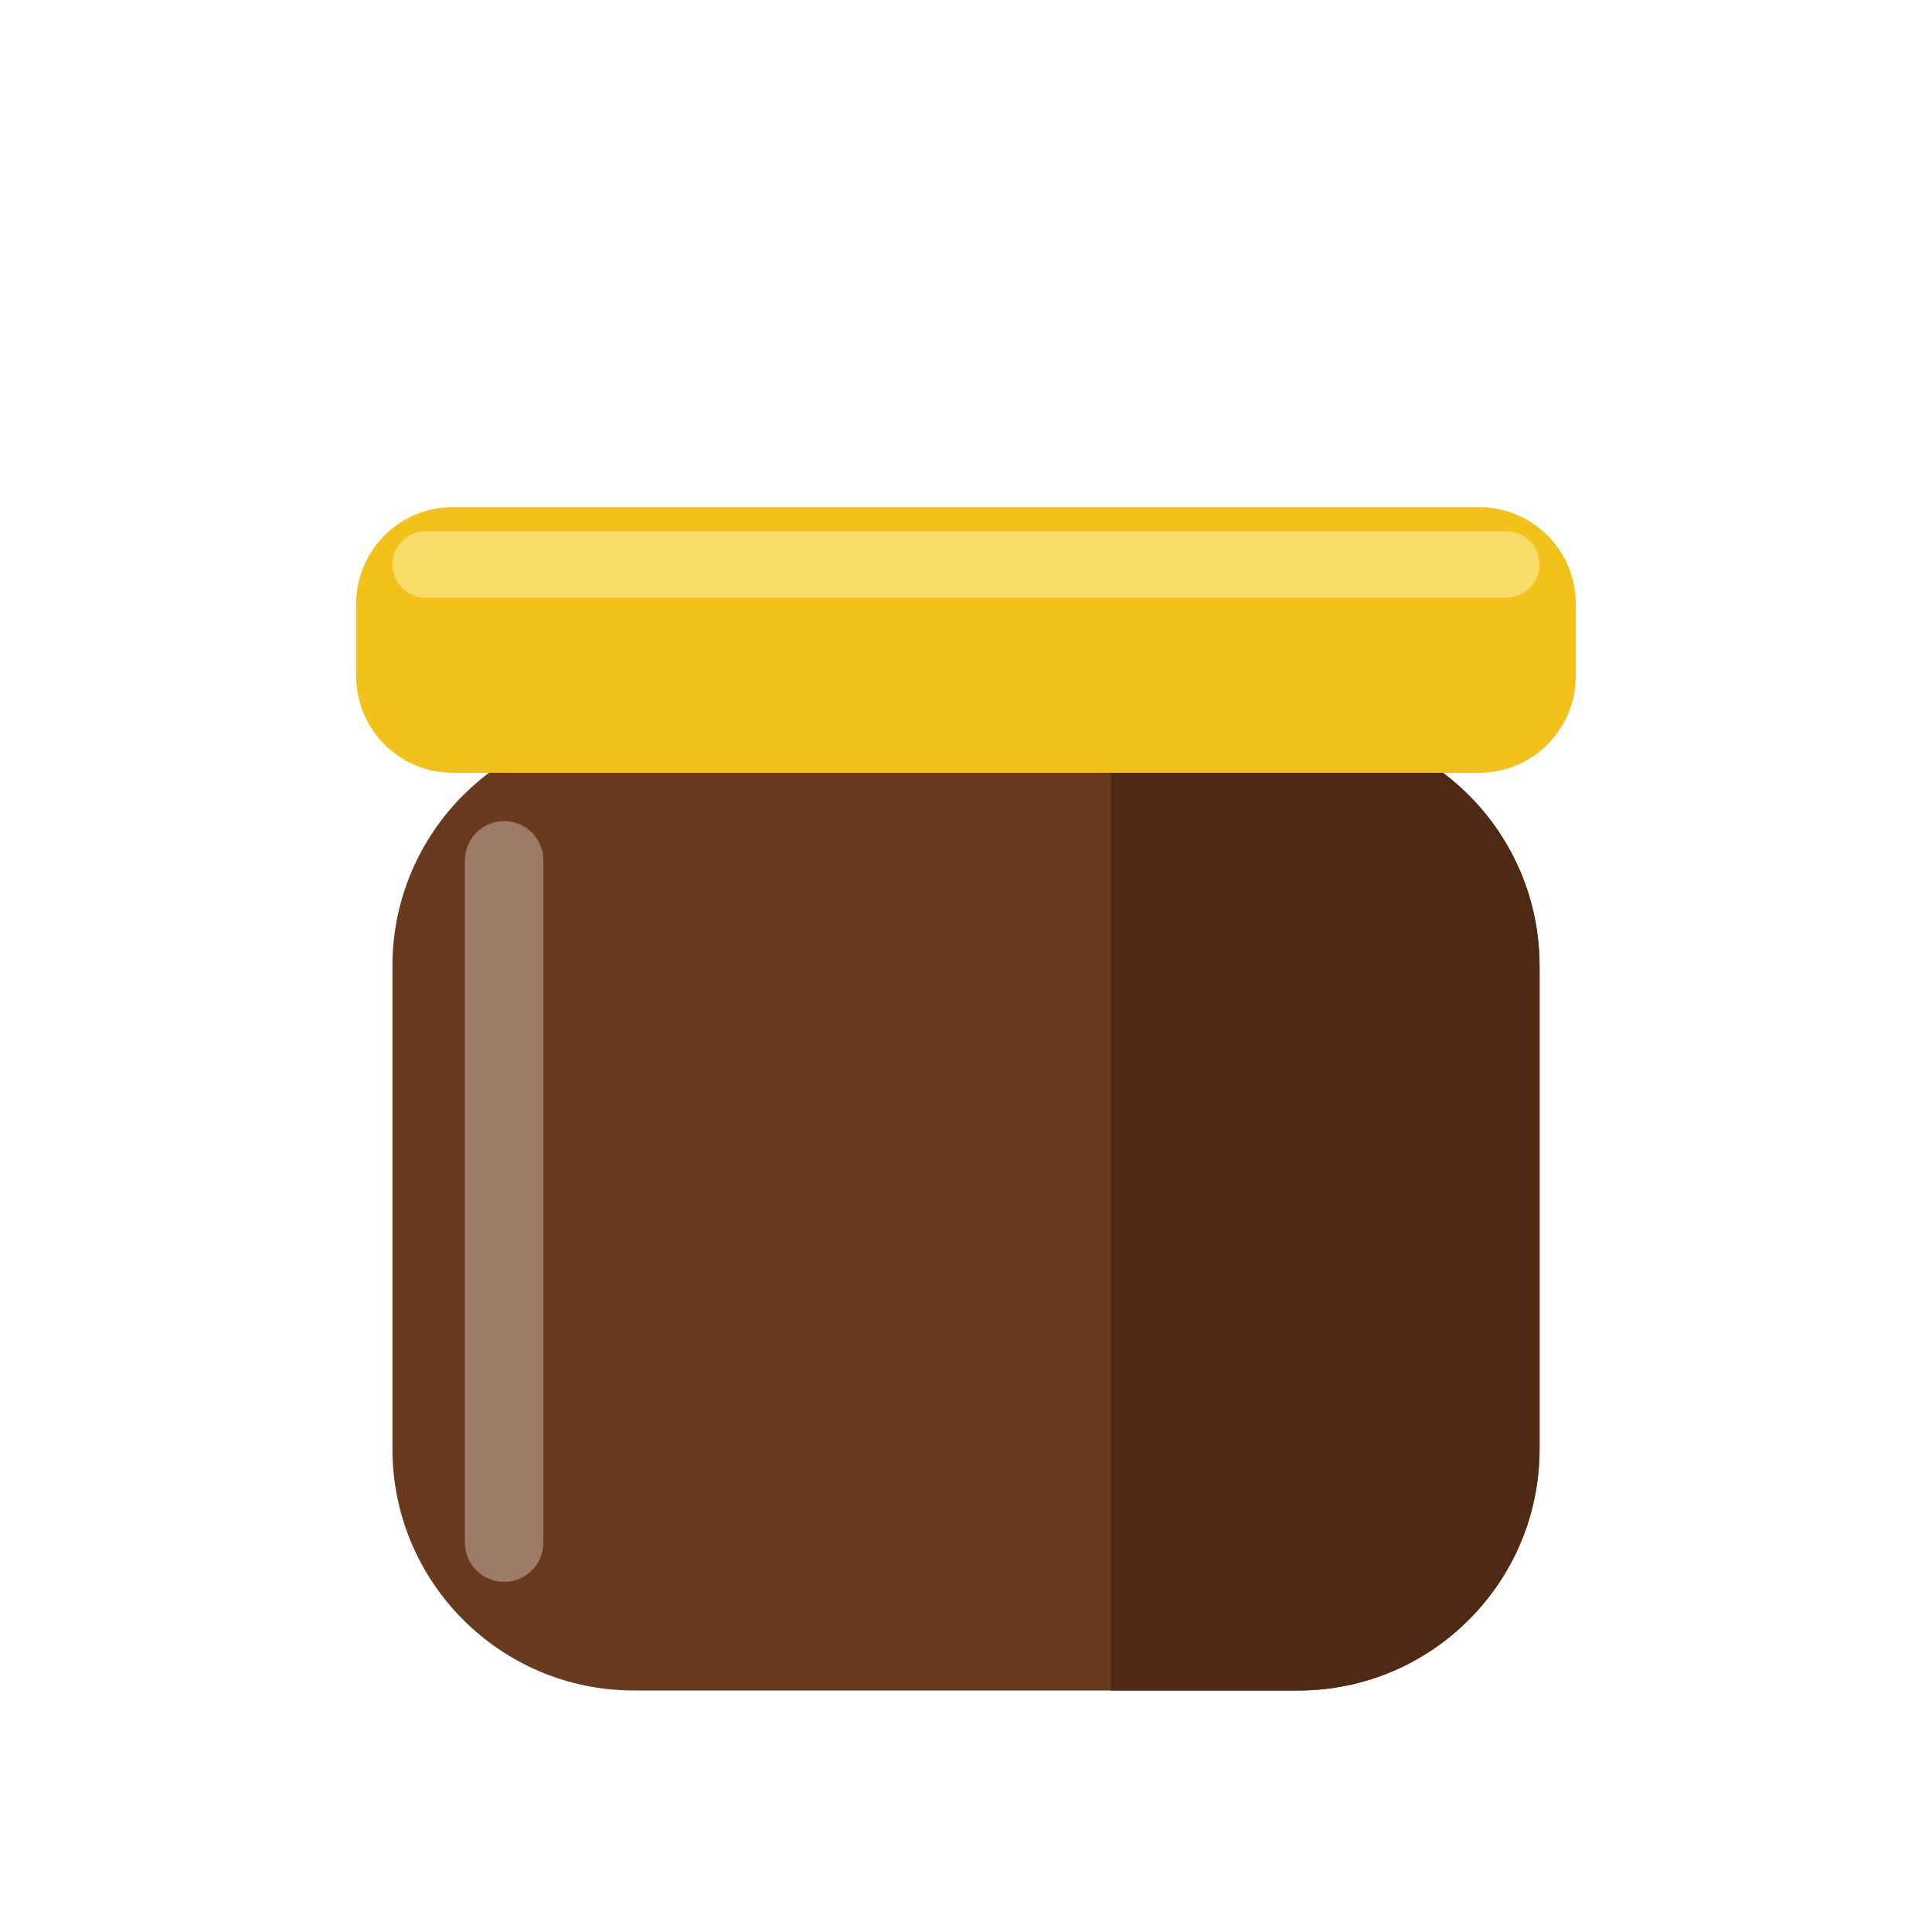
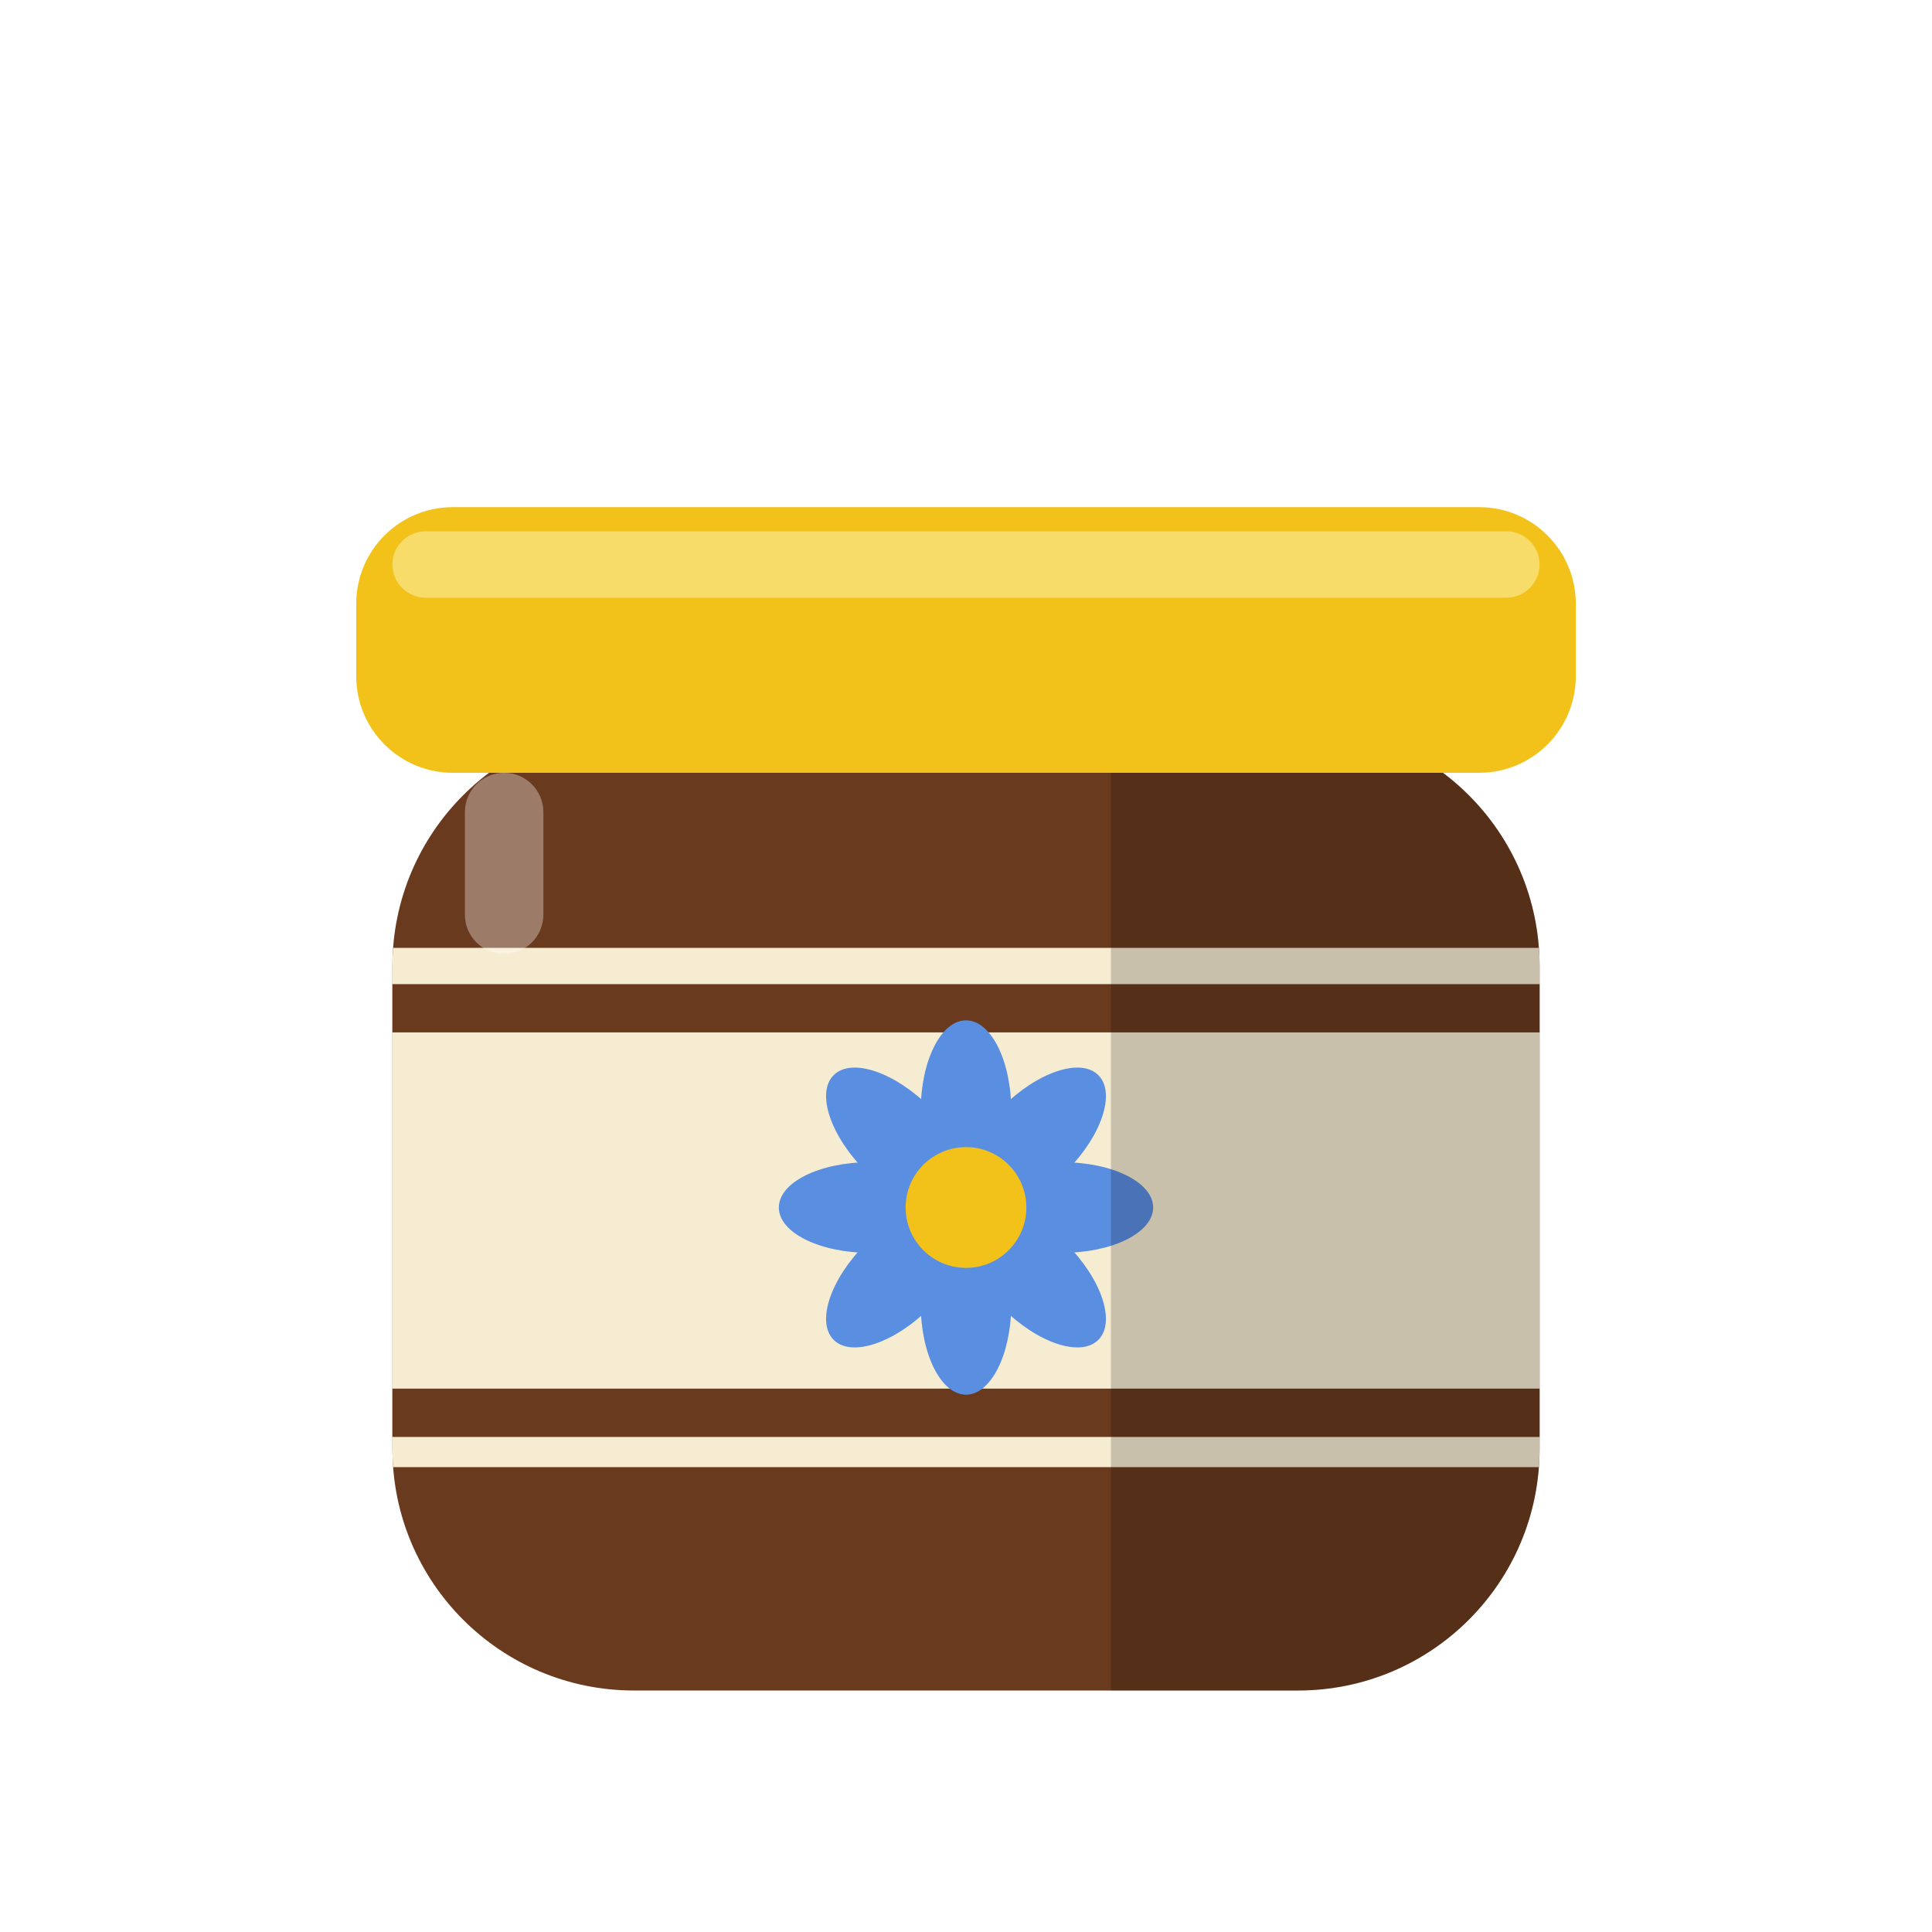
<svg xmlns="http://www.w3.org/2000/svg" viewBox="0 0 32 32">
  <rect width="19" height="16" x="6.5" y="12" fill="#6a3a1e" rx="4" />
-   <clipPath id="my5">
-     <rect width="19" height="16" x="6.5" y="12" fill="#000" rx="4" />
+   <clipPath id="ch5">
+     <rect width="19" height="16" x="6.5" y="12" rx="4" />
  </clipPath>
-   <g clip-path="url(#my5)">
-     <rect width="10" height="32" x="18.4" y="0" fill="#4e2a14" rx="0" />
+   <g clip-path="url(#ch5)">
+     <rect width="19" height="8.6" x="6.5" y="15.7" fill="#f6ecd2" />
+     <rect width="19" height=".8" x="6.5" y="16.3" fill="#6a3a1e" />
+     <rect width="19" height=".8" x="6.5" y="23" fill="#6a3a1e" />
+     <ellipse cx="16" cy="18.4" rx=".75" ry="1.5" fill="#5a8ee0" transform="rotate(0 16 20)" />
+     <ellipse cx="16" cy="18.4" rx=".75" ry="1.5" fill="#5a8ee0" transform="rotate(45 16 20)" />
+     <ellipse cx="16" cy="18.4" rx=".75" ry="1.5" fill="#5a8ee0" transform="rotate(90 16 20)" />
+     <ellipse cx="16" cy="18.4" rx=".75" ry="1.5" fill="#5a8ee0" transform="rotate(135 16 20)" />
+     <ellipse cx="16" cy="18.4" rx=".75" ry="1.5" fill="#5a8ee0" transform="rotate(180 16 20)" />
+     <ellipse cx="16" cy="18.4" rx=".75" ry="1.5" fill="#5a8ee0" transform="rotate(225 16 20)" />
+     <ellipse cx="16" cy="18.4" rx=".75" ry="1.5" fill="#5a8ee0" transform="rotate(270 16 20)" />
+     <ellipse cx="16" cy="18.4" rx=".75" ry="1.5" fill="#5a8ee0" transform="rotate(315 16 20)" />
+     <circle cx="16" cy="20" r="1" fill="#f2c21a" />
+     <rect width="10" height="32" x="18.4" y="0" fill="#00000030" />
  </g>
-   <rect width="1.3" height="12.6" x="7.7" y="13.6" fill="#ffffff55" rx="0.65" />
+   <rect width="1.3" height="3" x="7.7" y="12.8" fill="#ffffff55" rx=".65" />
  <rect width="20.2" height="4.4" x="5.9" y="8.4" fill="#f2c21a" rx="1.6" />
-   <rect width="19" height="1.1" x="6.5" y="8.8" fill="#f8dc6a" rx="0.55" />
+   <rect width="19" height="1.1" x="6.5" y="8.8" fill="#f8dc6a" rx=".55" />
</svg>
